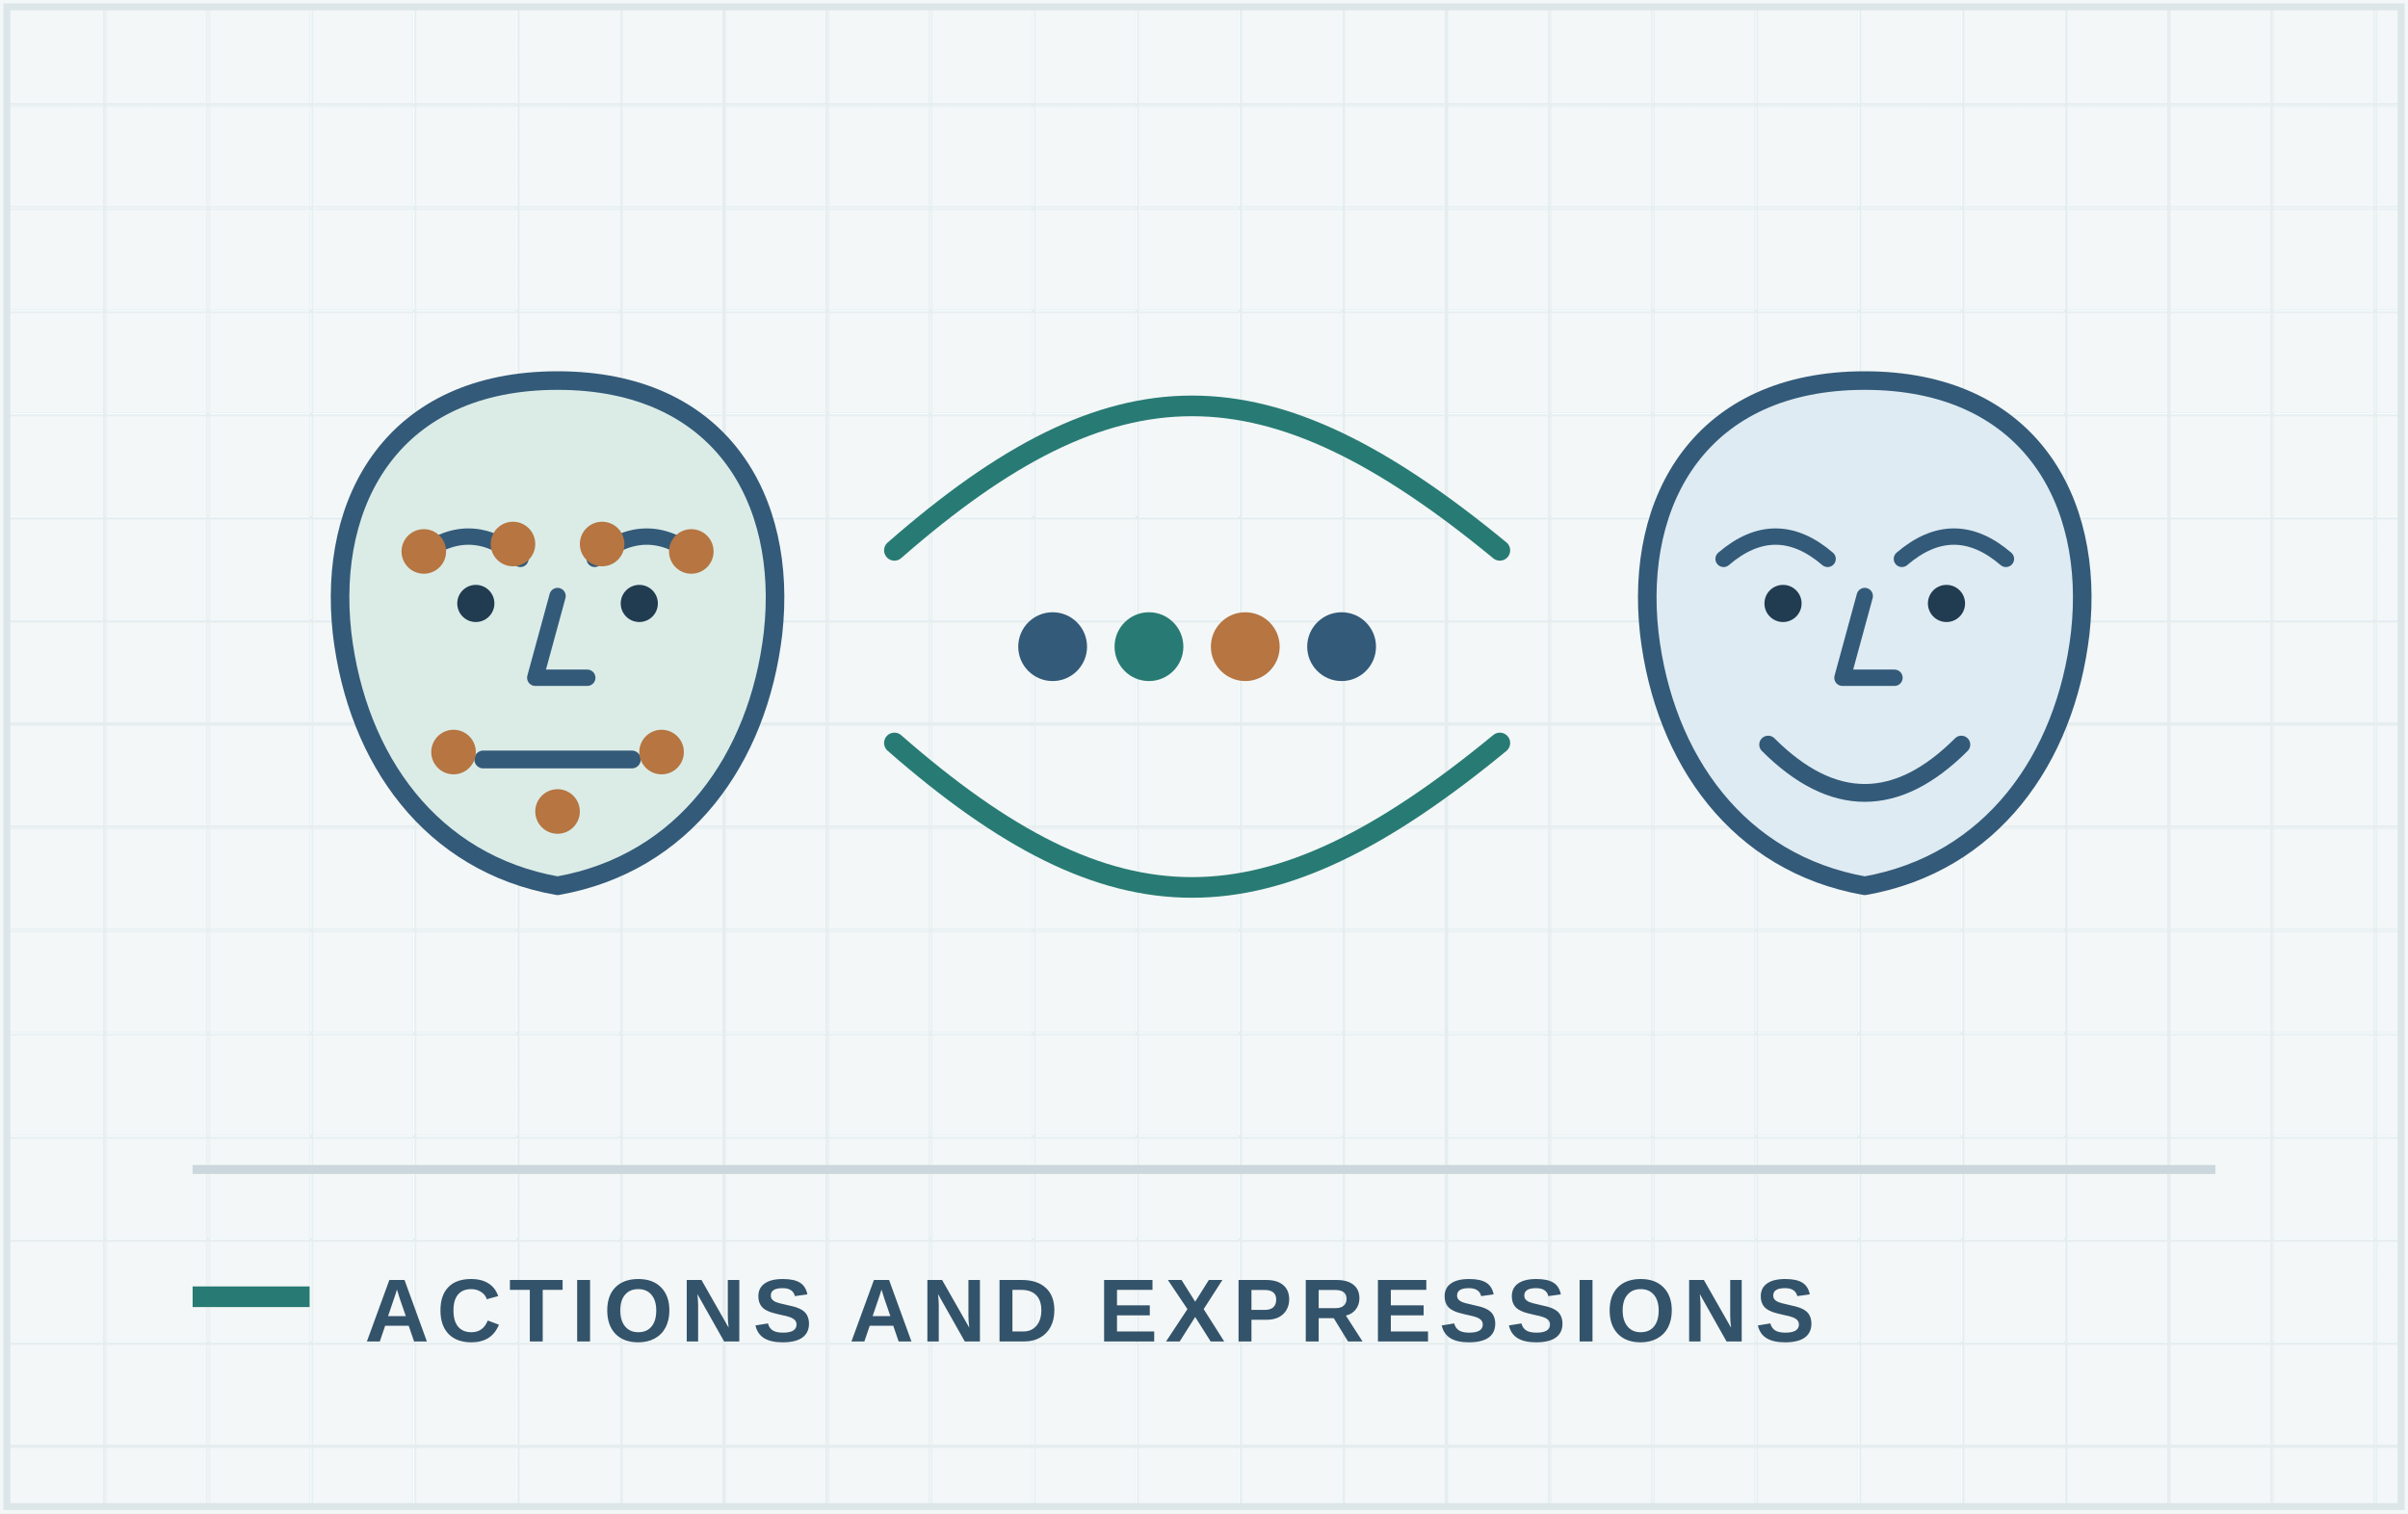
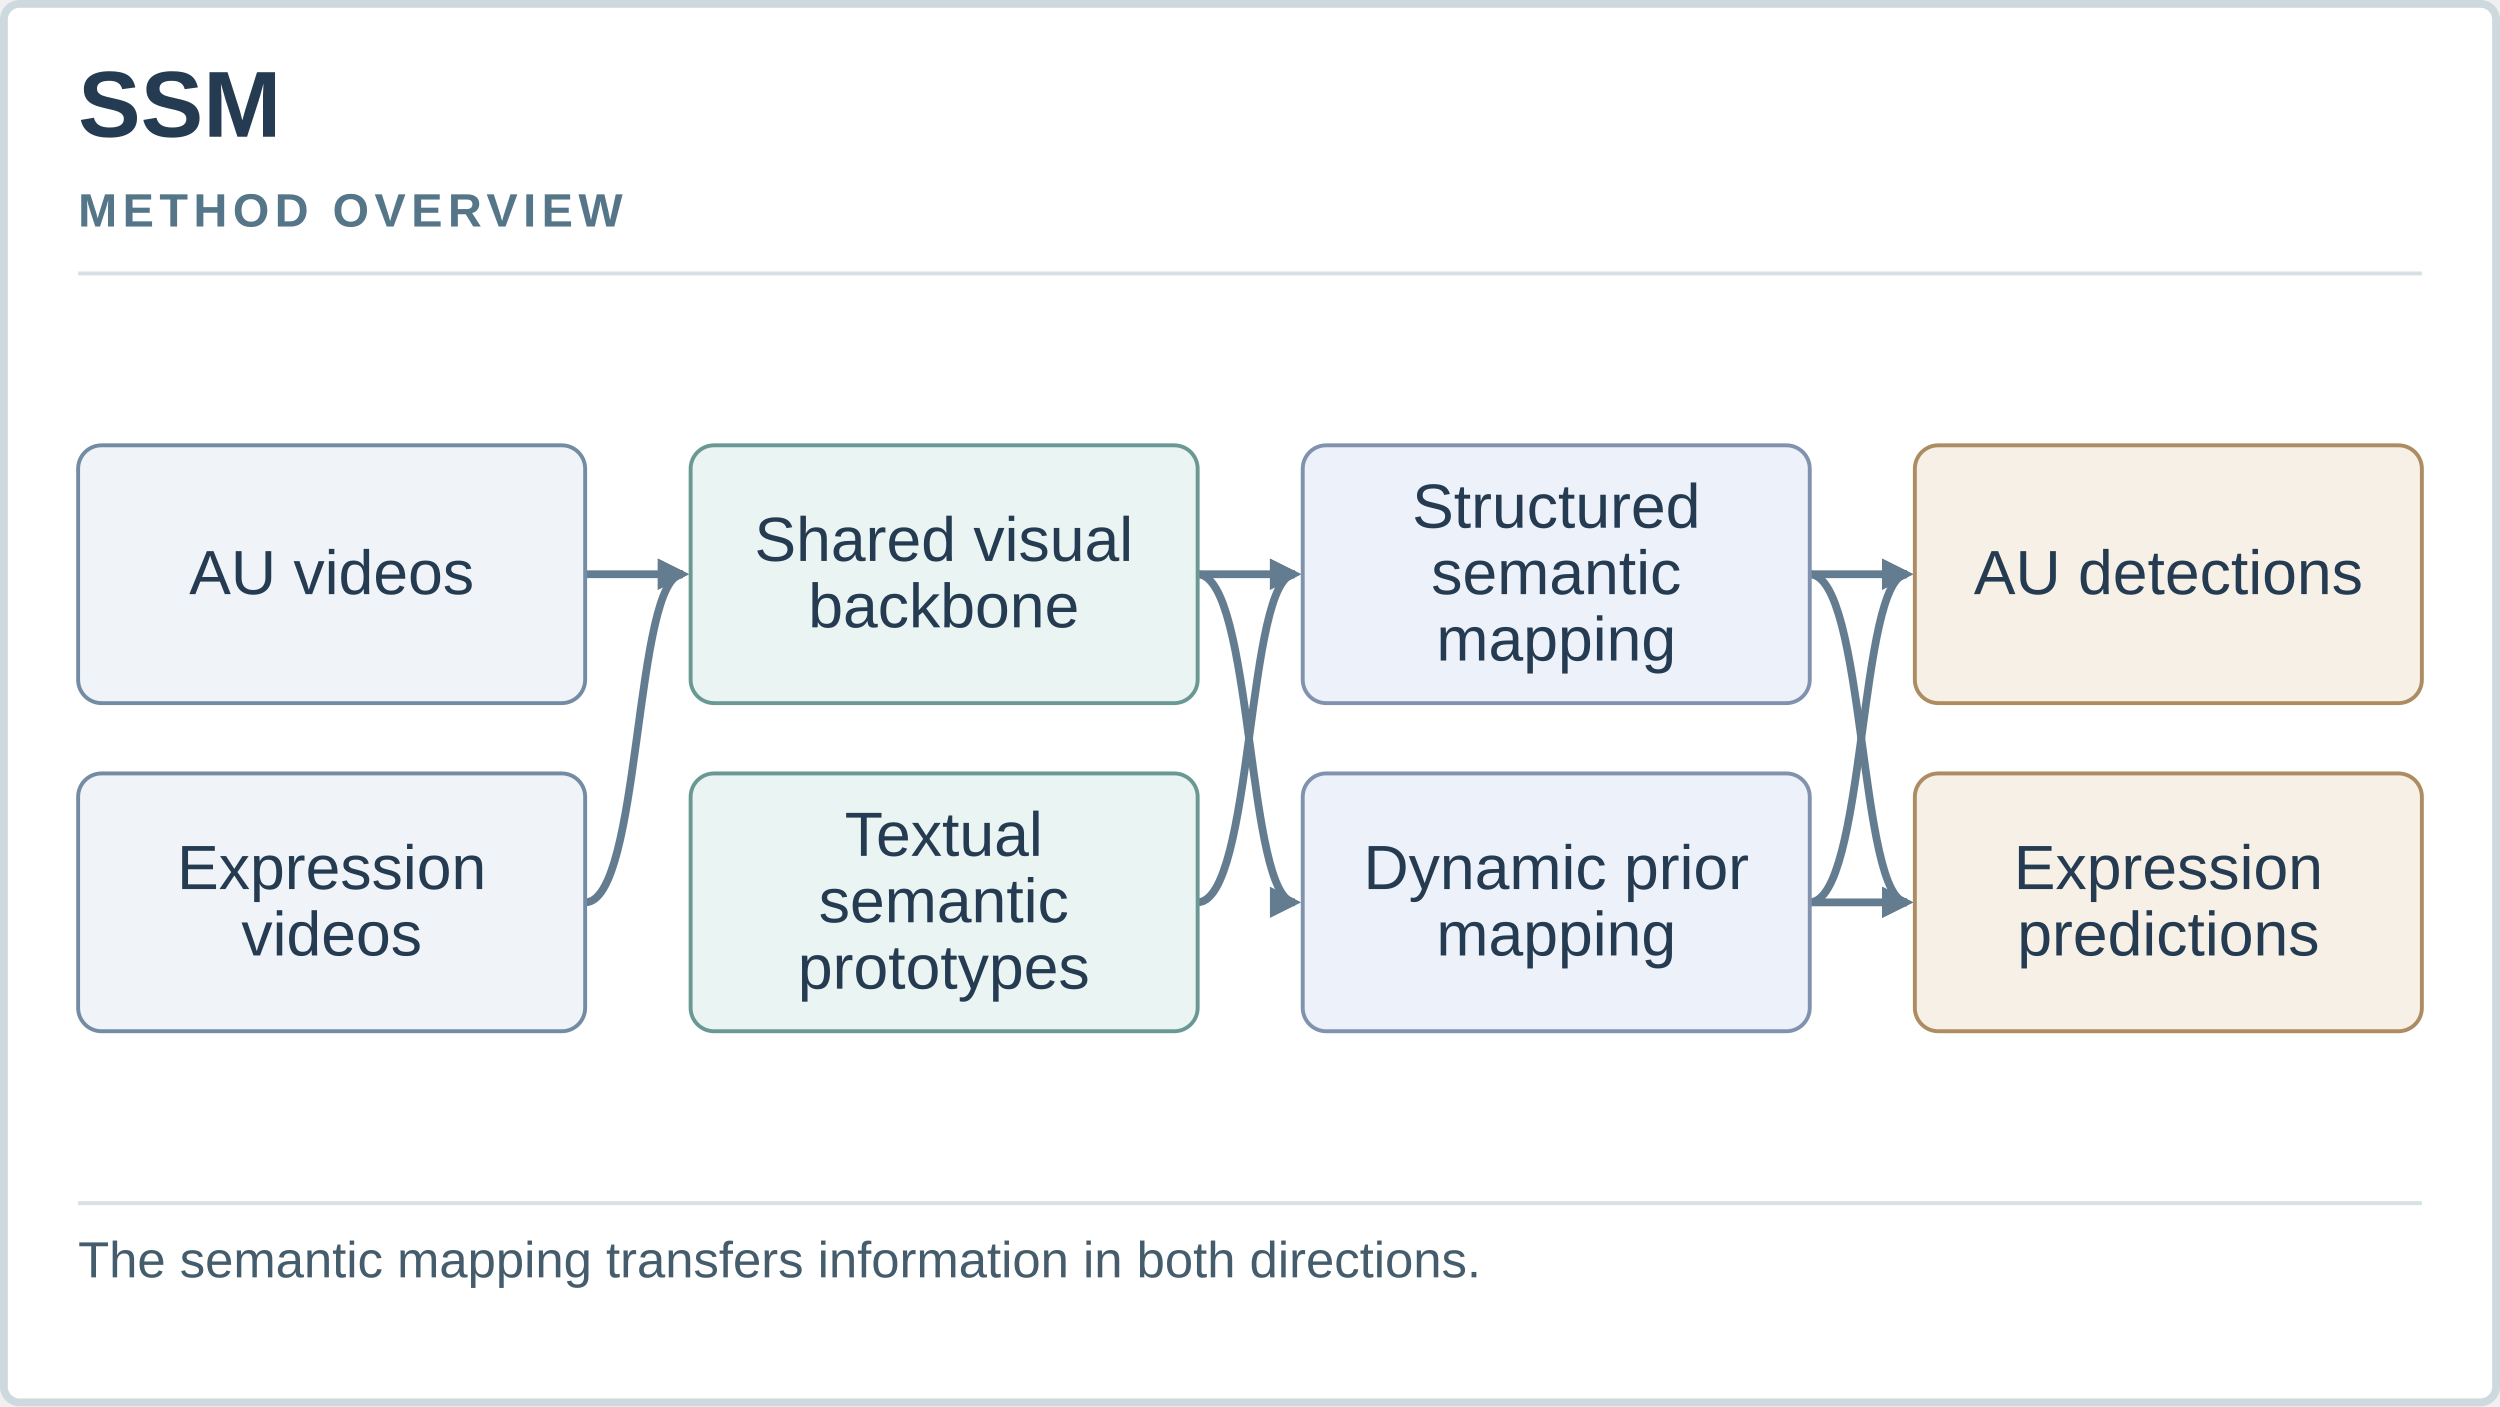
- <svg xmlns="http://www.w3.org/2000/svg" viewBox="0 0 350 220" width="350" height="220" role="img" aria-label="Actions And Expressions">
+ <svg xmlns="http://www.w3.org/2000/svg" viewBox="0 0 640 360" width="640" height="360" role="img" aria-labelledby="title desc">
  <defs>
-     <pattern id="grid" width="15" height="15" patternUnits="userSpaceOnUse">
-       <path d="M15 0H0V15" fill="none" stroke="#e6edef" />
-     </pattern>
+     <marker id="arrow" viewBox="0 0 10 10" refX="8" refY="5" markerWidth="4" markerHeight="4" orient="auto">
+       <path d="M0 0L10 5L0 10Z" fill="#647c90" />
+     </marker>
  </defs>
-   <rect width="350" height="220" fill="#f3f7f7" />
-   <rect x="1" y="1" width="348" height="218" fill="url(#grid)" stroke="#dce6e8" />
-   <g>
-     <g transform="translate(40 51) scale(1.08)">
-       <path d="M38 4C16 4 7 20 9 38c2 17 12 31 29 34 17-3 27-17 29-34C69 20 60 4 38 4Z" fill="#dbece7" stroke="#335a79" stroke-width="2.5" stroke-linecap="round" stroke-linejoin="round" />
-       <path d="M19 28q7-6 14 0m10 0q7-6 14 0M38 33l-3 11h7" fill="none" stroke="#335a79" stroke-width="2.2" stroke-linecap="round" stroke-linejoin="round" />
-       <circle cx="27" cy="34" r="2.5" fill="#213c50" />
-       <circle cx="49" cy="34" r="2.5" fill="#213c50" />
-       <path d="M28 55h20" fill="none" stroke="#335a79" stroke-width="2.4" stroke-linecap="round" stroke-linejoin="round" />
-       <circle cx="20" cy="27" r="3" fill="#b67541" />
-       <circle cx="32" cy="26" r="3" fill="#b67541" />
-       <circle cx="44" cy="26" r="3" fill="#b67541" />
-       <circle cx="56" cy="27" r="3" fill="#b67541" />
-       <circle cx="24" cy="54" r="3" fill="#b67541" />
-       <circle cx="52" cy="54" r="3" fill="#b67541" />
-       <circle cx="38" cy="62" r="3" fill="#b67541" />
+   <rect x="1" y="1" width="638" height="358" rx="4" fill="#fff" stroke="#cdd8df" stroke-width="2" />
+   <g font-family="Arial, sans-serif" fill="#243b51">
+     <text x="20" y="35" font-size="24" font-weight="700">SSM</text>
+     <text x="20" y="58" font-size="12" font-weight="700" letter-spacing="1.4" fill="#557589">METHOD OVERVIEW</text>
+     <path d="M20 70H620 M20 308H620" stroke="#d7e0e6" />
+     <g stroke="#647c90" stroke-width="2" fill="none">
+       <path d="M149.8 147.0 C164.3 147.0 162.2 147.0 174.8 147.0" marker-end="url(#arrow)" />
+       <path d="M149.8 231.0 C164.3 231.0 162.2 147.0 174.8 147.0" marker-end="url(#arrow)" />
+       <path d="M306.5 147.0 C321.1 147.0 318.9 147.0 331.5 147.0" marker-end="url(#arrow)" />
+       <path d="M306.5 231.0 C321.1 231.0 318.9 147.0 331.5 147.0" marker-end="url(#arrow)" />
+       <path d="M306.5 147.0 C321.1 147.0 318.9 231.0 331.5 231.0" marker-end="url(#arrow)" />
+       <path d="M463.2 147.0 C477.8 147.0 475.7 147.0 488.2 147.0" marker-end="url(#arrow)" />
+       <path d="M463.2 147.0 C477.8 147.0 475.7 231.0 488.2 231.0" marker-end="url(#arrow)" />
+       <path d="M463.2 231.0 C477.8 231.0 475.7 147.0 488.2 147.0" marker-end="url(#arrow)" />
+       <path d="M463.2 231.0 C477.8 231.0 475.7 231.0 488.2 231.0" marker-end="url(#arrow)" />
    </g>
-     <g transform="translate(230 51) scale(1.08)">
-       <path d="M38 4C16 4 7 20 9 38c2 17 12 31 29 34 17-3 27-17 29-34C69 20 60 4 38 4Z" fill="#deebf2" stroke="#335a79" stroke-width="2.5" stroke-linecap="round" stroke-linejoin="round" />
-       <path d="M19 28q7-6 14 0m10 0q7-6 14 0M38 33l-3 11h7" fill="none" stroke="#335a79" stroke-width="2.2" stroke-linecap="round" stroke-linejoin="round" />
-       <circle cx="27" cy="34" r="2.5" fill="#213c50" />
-       <circle cx="49" cy="34" r="2.5" fill="#213c50" />
-       <path d="M25 53q13 13 26 0" fill="none" stroke="#335a79" stroke-width="2.4" stroke-linecap="round" stroke-linejoin="round" />
-     </g>
-     <path d="M130 80c32-28 54-28 88 0m-88 28c32 28 54 28 88 0" fill="none" stroke="#287b74" stroke-width="3" stroke-linecap="round" stroke-linejoin="round" />
-     <circle cx="153" cy="94" r="5" fill="#335a79" />
-     <circle cx="167" cy="94" r="5" fill="#287b74" />
-     <circle cx="181" cy="94" r="5" fill="#b67541" />
-     <circle cx="195" cy="94" r="5" fill="#335a79" />
+     <rect x="20.0" y="114.0" width="129.8" height="66" rx="6" fill="#f0f4f8" stroke="#738ca3" />
+     <text x="84.9" y="152.1" text-anchor="middle" font-size="16">AU videos</text>
+     <rect x="20.0" y="198.0" width="129.8" height="66" rx="6" fill="#f0f4f8" stroke="#738ca3" />
+     <text x="84.9" y="227.6" text-anchor="middle" font-size="16">Expression</text>
+     <text x="84.9" y="244.6" text-anchor="middle" font-size="16">videos</text>
+     <rect x="176.8" y="114.0" width="129.8" height="66" rx="6" fill="#eaf4f3" stroke="#6a9994" />
+     <text x="241.6" y="143.6" text-anchor="middle" font-size="16">Shared visual</text>
+     <text x="241.6" y="160.6" text-anchor="middle" font-size="16">backbone</text>
+     <rect x="176.8" y="198.0" width="129.8" height="66" rx="6" fill="#eaf4f3" stroke="#6a9994" />
+     <text x="241.6" y="219.1" text-anchor="middle" font-size="16">Textual</text>
+     <text x="241.6" y="236.1" text-anchor="middle" font-size="16">semantic</text>
+     <text x="241.6" y="253.1" text-anchor="middle" font-size="16">prototypes</text>
+     <rect x="333.5" y="114.0" width="129.8" height="66" rx="6" fill="#edf1f9" stroke="#8192af" />
+     <text x="398.4" y="135.1" text-anchor="middle" font-size="16">Structured</text>
+     <text x="398.4" y="152.1" text-anchor="middle" font-size="16">semantic</text>
+     <text x="398.4" y="169.1" text-anchor="middle" font-size="16">mapping</text>
+     <rect x="333.5" y="198.0" width="129.8" height="66" rx="6" fill="#edf1f9" stroke="#8192af" />
+     <text x="398.4" y="227.6" text-anchor="middle" font-size="16">Dynamic prior</text>
+     <text x="398.4" y="244.6" text-anchor="middle" font-size="16">mapping</text>
+     <rect x="490.2" y="114.0" width="129.8" height="66" rx="6" fill="#f7f0e6" stroke="#ad8c62" />
+     <text x="555.1" y="152.1" text-anchor="middle" font-size="16">AU detections</text>
+     <rect x="490.2" y="198.0" width="129.8" height="66" rx="6" fill="#f7f0e6" stroke="#ad8c62" />
+     <text x="555.1" y="227.6" text-anchor="middle" font-size="16">Expression</text>
+     <text x="555.1" y="244.6" text-anchor="middle" font-size="16">predictions</text>
+     <text x="20" y="327" font-size="13" fill="#455c6c">The semantic mapping transfers information in both directions.</text>
  </g>
-   <path d="M28 170H322" fill="none" stroke="#cbd7dc" stroke-width="1.3" />
-   <rect x="28" y="187" width="17" height="3" fill="#287b74" />
-   <text x="53" y="195" fill="#33536a" font-family="Arial,sans-serif" font-size="13" font-weight="700" letter-spacing="1.1">ACTIONS AND EXPRESSIONS</text>
</svg>
